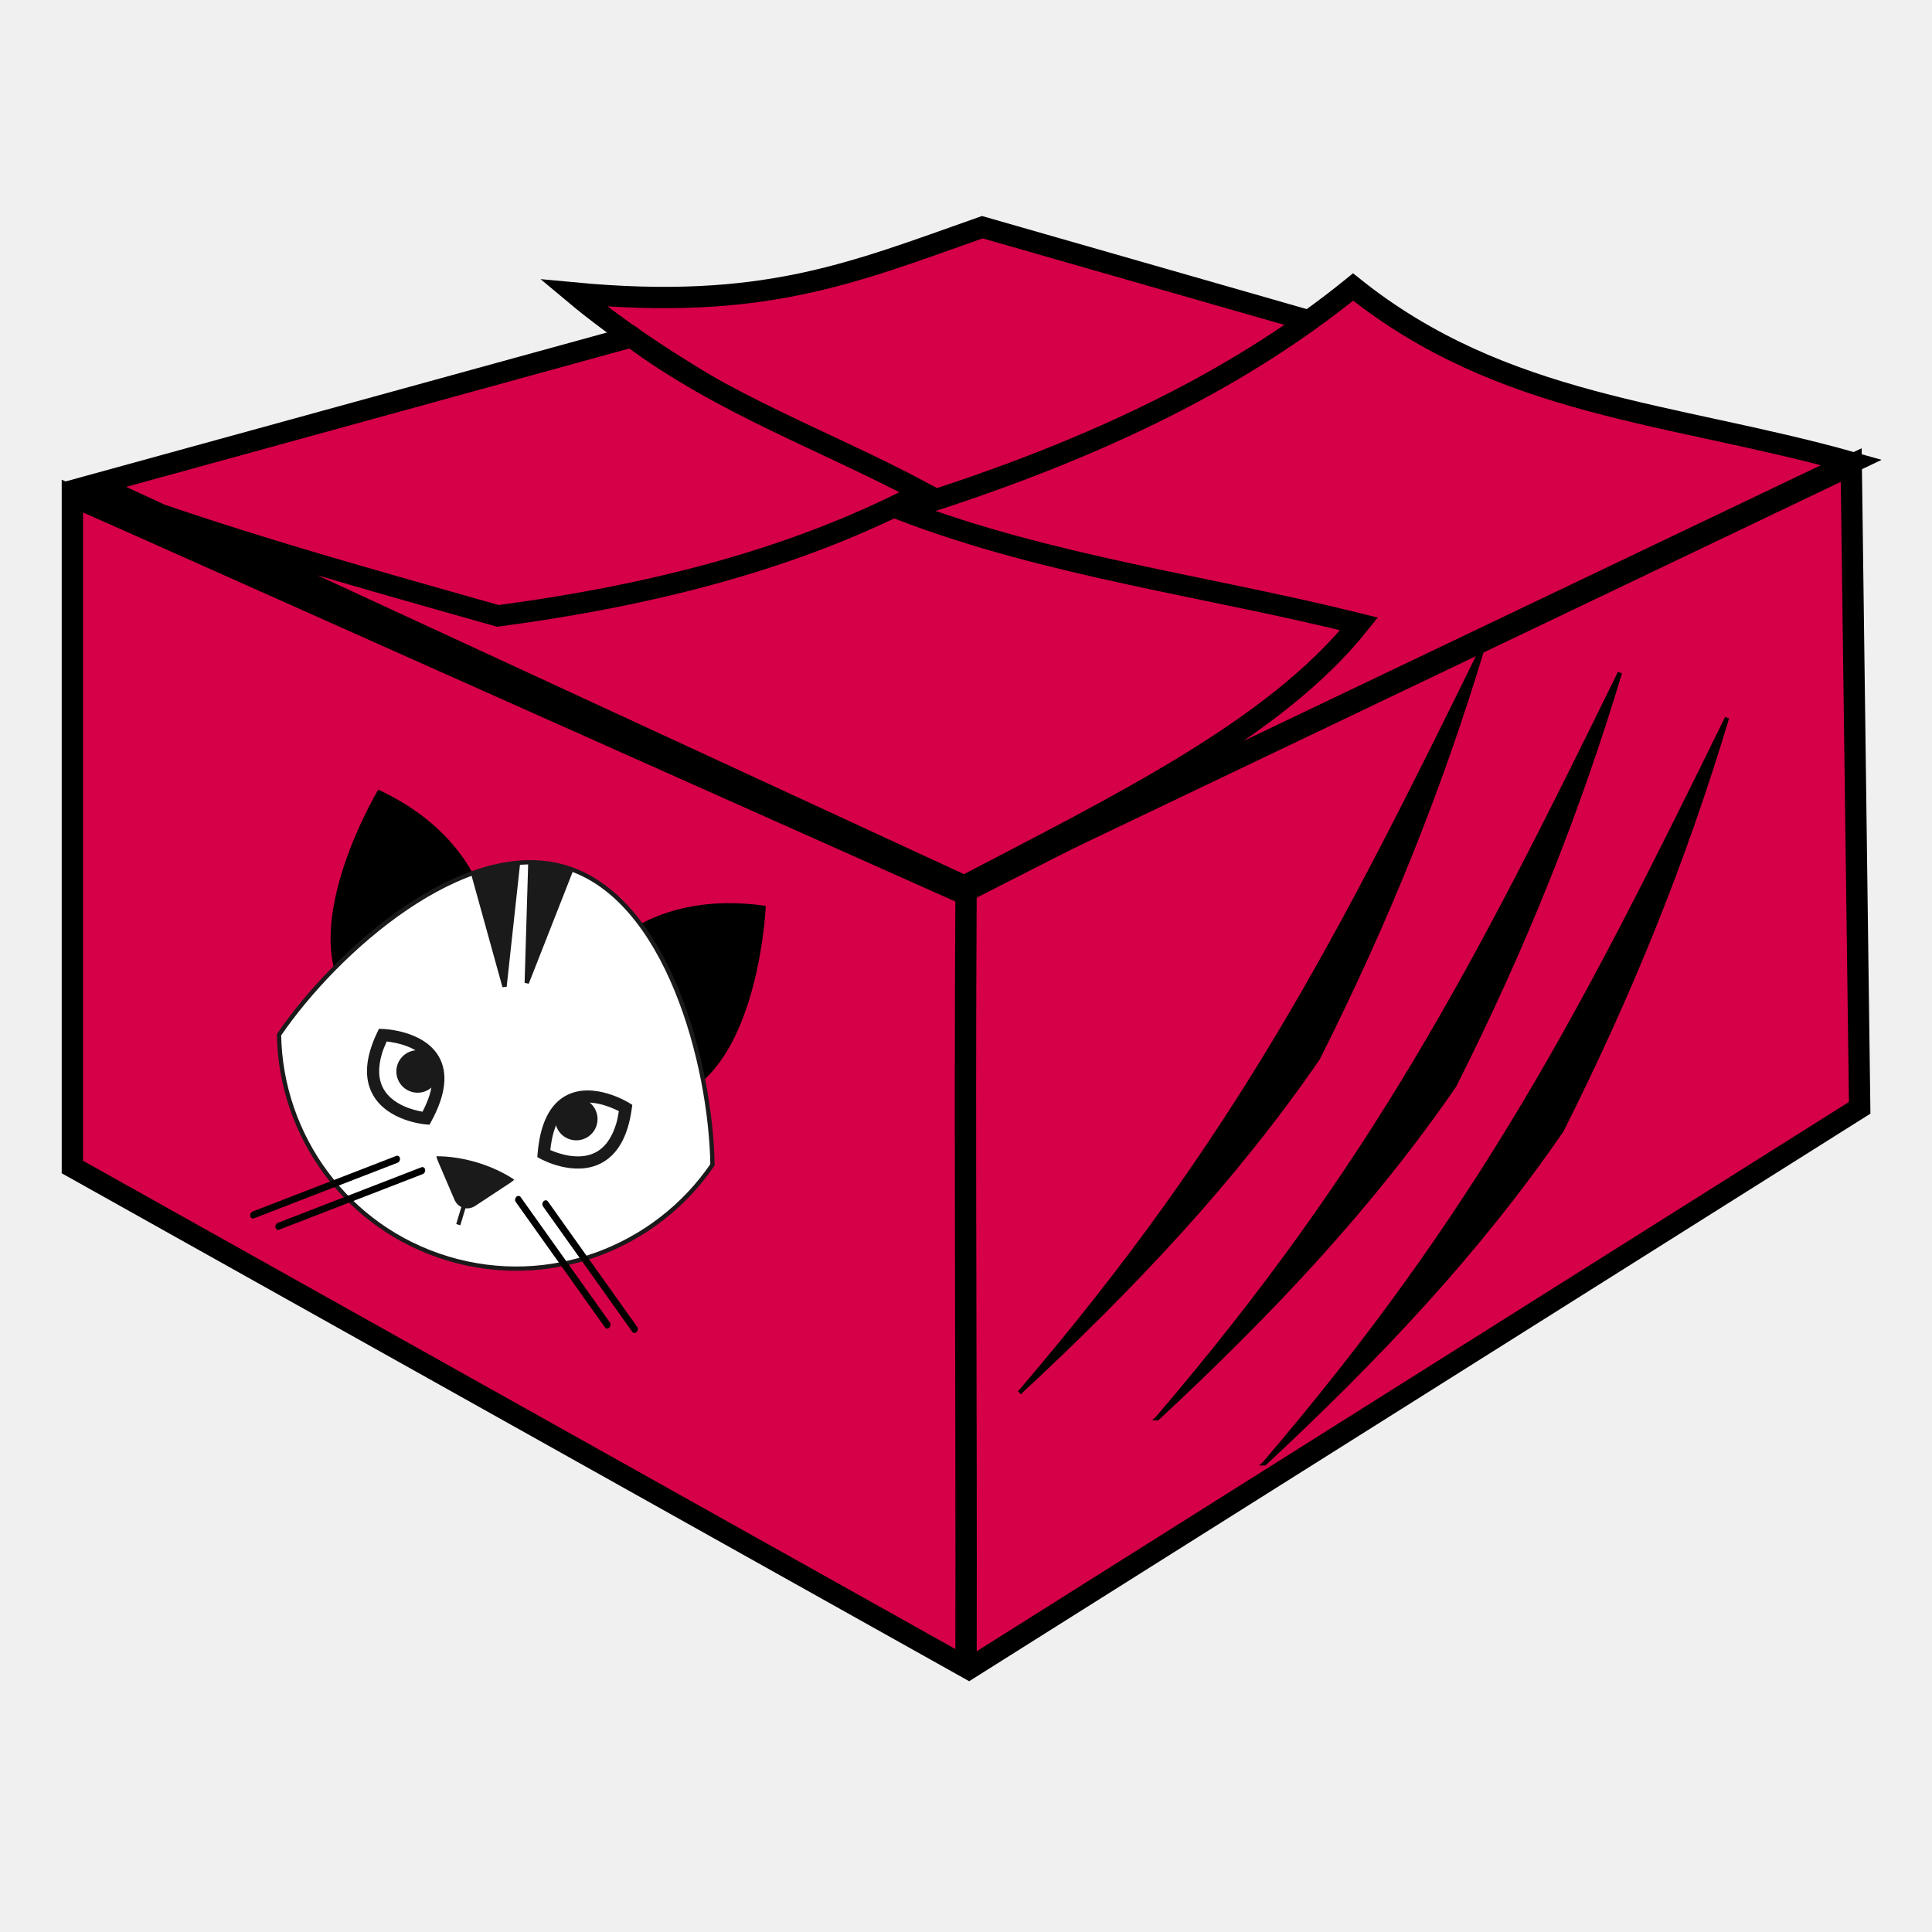
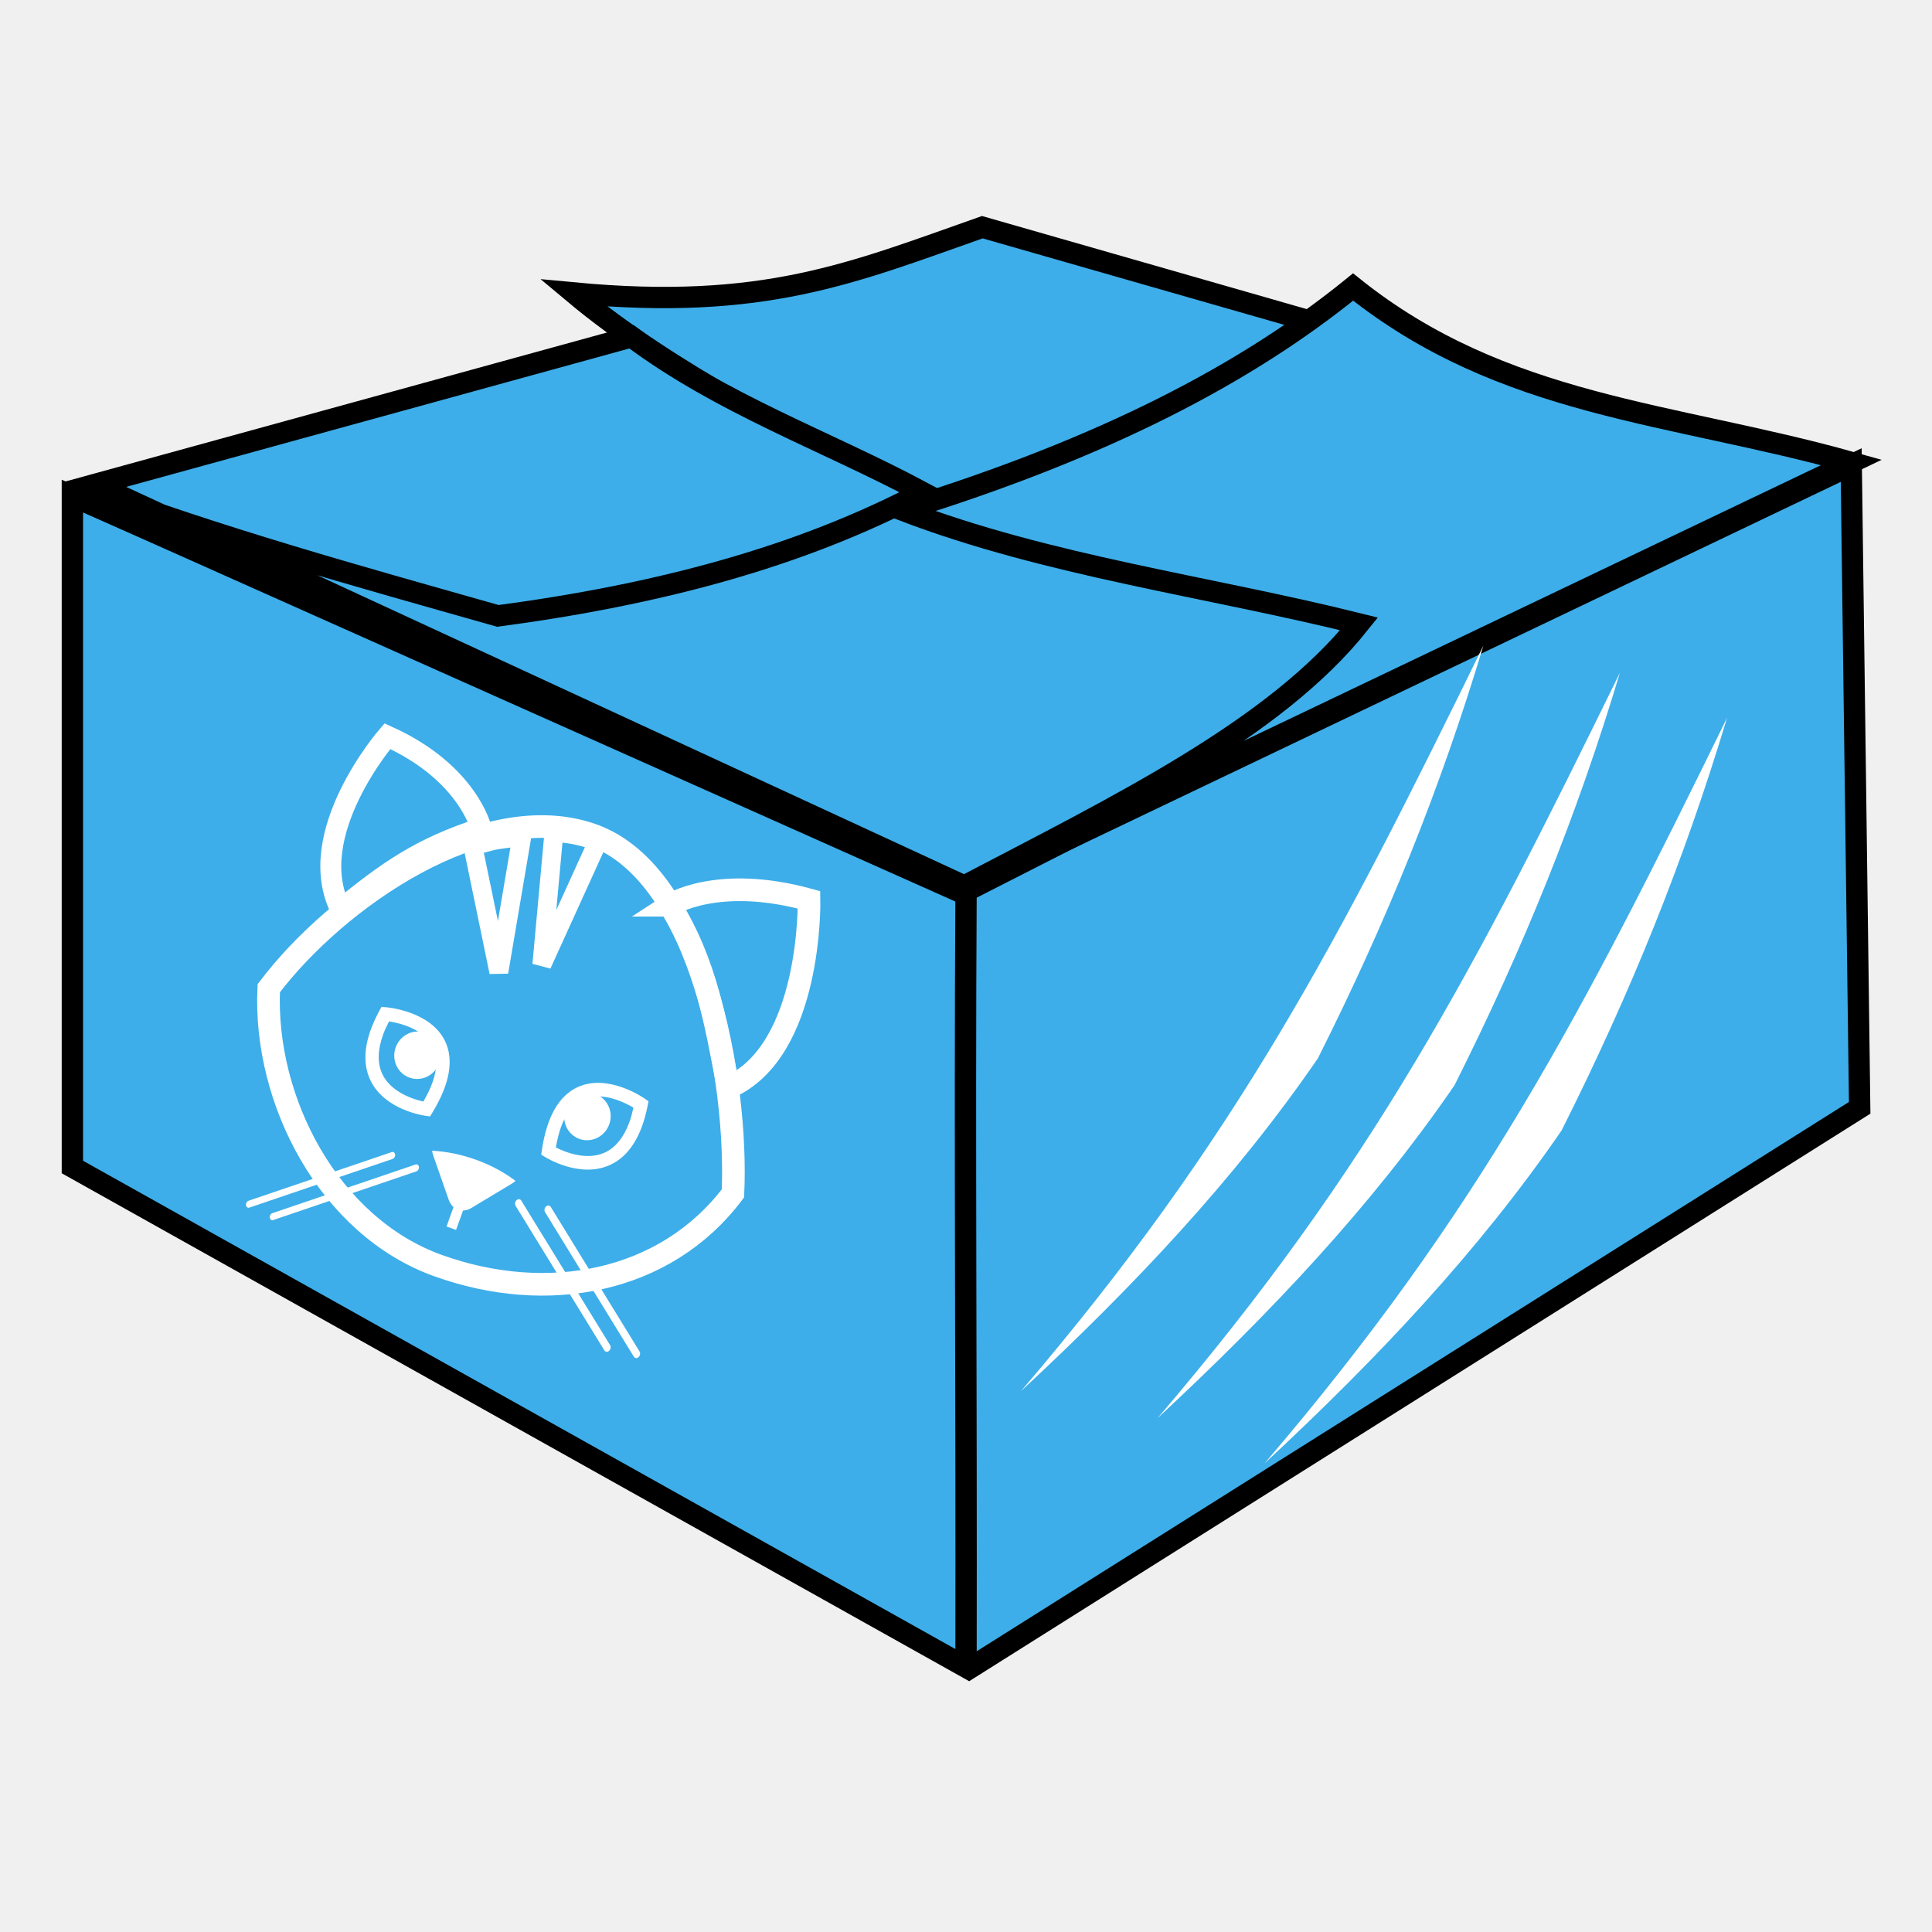
<svg xmlns="http://www.w3.org/2000/svg" xmlns:xlink="http://www.w3.org/1999/xlink" id="svg2" version="1.1" width="512" height="512" viewBox="0 0 512 512">
  <defs id="defs6">
    <linearGradient id="linearGradient3764" x1="1" x2="47" gradientUnits="userSpaceOnUse" gradientTransform="matrix(0,-1,1,0,-1.5e-6,48)">
      <stop stop-color="#32a2f8" stop-opacity="1" id="stop7" />
      <stop offset="1" stop-color="#45a9f9" stop-opacity="1" id="stop9" />
    </linearGradient>
    <linearGradient xlink:href="#linearGradient3764" id="linearGradient3820" gradientUnits="userSpaceOnUse" x1="11.995" y1="24.006" x2="36" y2="24.006" />
    <linearGradient id="linearGradient3012" x1="1" x2="47" gradientUnits="userSpaceOnUse" gradientTransform="matrix(0,-1,1,0,-1.5e-6,48)">
      <stop stop-color="#32a2f8" stop-opacity="1" id="stop3014" />
      <stop offset="1" stop-color="#45a9f9" stop-opacity="1" id="stop3016" />
    </linearGradient>
    <clipPath id="clipPath-121880098">
      <g transform="translate(0,-1004.362)" id="g17">
        <path style="fill:#1890d0" d="m -24,13 c 0,1.105 -0.672,2 -1.5,2 -0.828,0 -1.5,-0.895 -1.5,-2 0,-1.105 0.672,-2 1.5,-2 0.828,0 1.5,0.895 1.5,2 z" transform="matrix(15.33333,0,0,11.5,415,878.8622)" id="path19" />
      </g>
    </clipPath>
    <linearGradient id="linearGradient3022" x1="1" x2="47" gradientUnits="userSpaceOnUse" gradientTransform="matrix(0,-1,1,0,-1.5e-6,48)">
      <stop stop-color="#32a2f8" stop-opacity="1" id="stop3024" />
      <stop offset="1" stop-color="#45a9f9" stop-opacity="1" id="stop3026" />
    </linearGradient>
    <linearGradient id="linearGradient3029" x1="1" x2="47" gradientUnits="userSpaceOnUse" gradientTransform="matrix(0,-1,1,0,-1.5e-6,48)">
      <stop stop-color="#32a2f8" stop-opacity="1" id="stop3031" />
      <stop offset="1" stop-color="#45a9f9" stop-opacity="1" id="stop3033" />
    </linearGradient>
  </defs>
  <path style="fill:#cccccc;fill-opacity:1;fill-rule:evenodd;stroke:none;stroke-width:1.022" d="" id="path3783" />
-   <path style="fill:#d60048;fill-opacity:1;fill-rule:evenodd;stroke:#000000;stroke-width:5.654;stroke-linecap:butt;stroke-linejoin:miter;stroke-miterlimit:4;stroke-dasharray:none;stroke-opacity:1" d="M 256.755,442.251 492.835,293.58 490.594,123.243 256.008,235.307 19.18,131.462 l 0,177.807 z" id="path3399" />
+   <path style="fill:#3daee9;fill-opacity:1;fill-rule:evenodd;stroke:#000000;stroke-width:5.654;stroke-linecap:butt;stroke-linejoin:miter;stroke-miterlimit:4;stroke-dasharray:none;stroke-opacity:1" d="M 256.755,442.251 492.835,293.58 490.594,123.243 256.008,235.307 19.18,131.462 l 0,177.807 z" id="path3399" />
  <path style="fill:none;fill-rule:evenodd;stroke:#000000;stroke-width:5.654;stroke-linecap:butt;stroke-linejoin:miter;stroke-miterlimit:4;stroke-dasharray:none;stroke-opacity:1" d="m 256.008,439.263 c 0.138,-68.733 -0.392,-135.82 0,-202.024" id="path4201" />
-   <path style="fill:#d60048;fill-opacity:1;fill-rule:evenodd;stroke:#000000;stroke-width:5.654;stroke-linecap:butt;stroke-linejoin:miter;stroke-miterlimit:4;stroke-dasharray:none;stroke-opacity:1" d="M 241.307,133.637 C 211.548,114.972 178.091,99.476 152.029,77.641 202.391,82.395 225.811,72.358 260.325,60.208 L 415.109,104.582 367.036,179.597 255.042,236.651 19.433,131.524 Z" id="path4207" />
-   <path style="fill:#d60048;fill-opacity:1;fill-rule:evenodd;stroke:#000000;stroke-width:5.654;stroke-linecap:butt;stroke-linejoin:miter;stroke-miterlimit:4;stroke-dasharray:none;stroke-opacity:1" d="m 490.652,122.544 c -47.721,-13.383 -92.272,-14.616 -132.068,-46.488 -28.175,22.892 -65.858,42.614 -119.39,59.167 38.74,14.792 80.65,20.074 120.974,30.112 -22.364,27.998 -63.745,48.073 -105.126,69.732 z" id="path4203" />
-   <path style="fill:#d60048;fill-opacity:1;fill-rule:evenodd;stroke:#000000;stroke-width:5.654;stroke-linecap:butt;stroke-linejoin:miter;stroke-miterlimit:4;stroke-dasharray:none;stroke-opacity:1" d="M 256.099,235.066 25.244,128.355 167.349,89.263 C 191.473,107.224 218.768,116.733 244.477,130.468 211.724,147.725 174.217,157.586 131.955,163.221 94.095,152.479 58.877,142.794 21.546,128.883" id="path4205" />
-   <path style="fill:#000000;fill-opacity:1;fill-rule:evenodd;stroke:#000000;stroke-width:1.131px;stroke-linecap:butt;stroke-linejoin:miter;stroke-opacity:1" d="m 270.542,368.688 c 57.23,-66.915 84.347,-119.566 122.559,-197.574 -11.446,38.036 -25.533,72.902 -43.847,109.352 -22.011,32.049 -48.777,60.399 -78.713,88.221 z" id="path4209" />
-   <path style="fill:#000000;fill-opacity:1;fill-rule:evenodd;stroke:#000000;stroke-width:1.131px;stroke-linecap:butt;stroke-linejoin:miter;stroke-opacity:1" d="m 306.736,375.848 c 57.23,-66.915 84.347,-119.566 122.559,-197.574 -11.446,38.036 -25.533,72.902 -43.847,109.352 -22.011,32.049 -48.777,60.399 -78.713,88.222 z" id="path4209-2" />
-   <path style="fill:#000000;fill-opacity:1;fill-rule:evenodd;stroke:#000000;stroke-width:1.131px;stroke-linecap:butt;stroke-linejoin:miter;stroke-opacity:1" d="m 335.125,387.802 c 57.23,-66.915 84.347,-119.566 122.559,-197.574 -11.446,38.036 -25.533,72.902 -43.847,109.352 -22.011,32.049 -48.777,60.399 -78.713,88.222 z" id="path4209-5" />
-   <path style="fill:#000000;fill-opacity:1" d="m 130.437,258.205 c 0,0 6.005,-31.92 -30.186,-48.953 0,0 -29.301,48.679 1.32,63.092 30.623,14.41 28.867,-14.139 28.867,-14.139 z" id="path12" />
-   <path style="fill:#000000;fill-opacity:1" d="m 150.801,264.316 c 0,0 12.561,-29.953 52.148,-24.246 0,0 -2.341,56.769 -35.84,51.941 -33.496,-4.83 -16.308,-27.695 -16.308,-27.695 z" id="path19-5" />
-   <path style="fill:#ffffff;fill-opacity:1;stroke:#1a1a1a;stroke-width:1.138;stroke-opacity:1" d="m 118.744,333.545 c 26.901,8.072 54.982,-2.778 70.072,-24.857 -0.438,-26.747 -12.053,-70.771 -38.954,-78.844 -26.893,-8.07 -60.832,22.284 -75.92,44.373 0.435,26.739 17.908,51.258 44.802,59.328 z" id="path30" />
-   <g id="g32" transform="matrix(1.089812,0.3270274,-0.3270274,1.089812,85.45711,191.1209)" style="fill:#000000">
-     <g id="g34" style="fill:#000000">
-       <g id="g36" style="fill:#000000">
-         <line style="fill:#000000" x1="45.942" y1="92.757" x2="17.62" y2="114.775" id="line38" />
-         <linearGradient id="linearGradient3471" gradientUnits="userSpaceOnUse" x1="16.911" y1="103.766" x2="46.651" y2="103.766">
-           <stop offset="0" style="stop-color:#EC008C" id="stop3473" />
-           <stop offset="1" style="stop-color:#C4008C" id="stop3475" />
+   <path style="fill:#3daee9;fill-opacity:1;fill-rule:evenodd;stroke:#000000;stroke-width:5.654;stroke-linecap:butt;stroke-linejoin:miter;stroke-miterlimit:4;stroke-dasharray:none;stroke-opacity:1" d="M 241.307,133.637 C 211.548,114.972 178.091,99.476 152.029,77.641 202.391,82.395 225.811,72.358 260.325,60.208 L 415.109,104.582 367.036,179.597 255.042,236.651 19.433,131.524 Z" id="path4207" />
+   <path style="fill:#3daee9;fill-opacity:1;fill-rule:evenodd;stroke:#000000;stroke-width:5.654;stroke-linecap:butt;stroke-linejoin:miter;stroke-miterlimit:4;stroke-dasharray:none;stroke-opacity:1" d="m 490.652,122.544 c -47.721,-13.383 -92.272,-14.616 -132.068,-46.488 -28.175,22.892 -65.858,42.614 -119.39,59.167 38.74,14.792 80.65,20.074 120.974,30.112 -22.364,27.998 -63.745,48.073 -105.126,69.732 z" id="path4203" />
+   <path style="fill:#3daee9;fill-opacity:1;fill-rule:evenodd;stroke:#000000;stroke-width:5.654;stroke-linecap:butt;stroke-linejoin:miter;stroke-miterlimit:4;stroke-dasharray:none;stroke-opacity:1" d="M 256.099,235.066 25.244,128.355 167.349,89.263 C 191.473,107.224 218.768,116.733 244.477,130.468 211.724,147.725 174.217,157.586 131.955,163.221 94.095,152.479 58.877,142.794 21.546,128.883" id="path4205" />
+   <path style="fill:#ffffff;fill-opacity:1;fill-rule:evenodd;stroke:none;stroke-width:1.131px;stroke-linecap:butt;stroke-linejoin:miter;stroke-opacity:1" d="m 270.542,368.688 c 57.23,-66.915 84.347,-119.566 122.559,-197.574 -11.446,38.036 -25.533,72.902 -43.847,109.352 -22.011,32.049 -48.777,60.399 -78.713,88.221 z" id="path4209" />
+   <path style="fill:#ffffff;fill-opacity:1;fill-rule:evenodd;stroke:none;stroke-width:1.131px;stroke-linecap:butt;stroke-linejoin:miter;stroke-opacity:1" d="m 306.736,375.848 c 57.23,-66.915 84.347,-119.566 122.559,-197.574 -11.446,38.036 -25.533,72.902 -43.847,109.352 -22.011,32.049 -48.777,60.399 -78.713,88.222 z" id="path4209-2" />
+   <path style="fill:#ffffff;fill-opacity:1;fill-rule:evenodd;stroke:none;stroke-width:1.131px;stroke-linecap:butt;stroke-linejoin:miter;stroke-opacity:1" d="m 335.125,387.802 c 57.23,-66.915 84.347,-119.566 122.559,-197.574 -11.446,38.036 -25.533,72.902 -43.847,109.352 -22.011,32.049 -48.777,60.399 -78.713,88.222 z" id="path4209-5" />
+   <path d="m 177.506,239.895 c 0,0 12.447,-8.169 36.899,-1.429 0,0 0.846,40.147 -21.418,49.762 -3.34,-16.955 -5.709,-32.955 -15.48,-48.333 z" id="path19-7" style="fill:none;stroke:#ffffff;stroke-width:6;stroke-miterlimit:4;stroke-dasharray:none;stroke-opacity:1" />
+   <path d="m 116.026,335.378 c 28.807,10.39 60.211,4.736 78.209,-19.111 1.371,-29.854 -8.266,-84.552 -37.073,-94.942 -28.799,-10.387 -67.945,16.717 -85.941,40.574 -1.373,29.845 16.006,63.092 44.805,73.479 z" id="path30" style="fill:none;stroke:#ffffff;stroke-width:6;stroke-miterlimit:4;stroke-dasharray:none;stroke-opacity:1" />
+   <g transform="matrix(1.167034,0.4209181,-0.432305,1.198605,89.53398,174.8163)" id="g32" style="stroke-width:0.071;stroke-miterlimit:4;stroke-dasharray:none">
+     <g id="g34" style="stroke-width:0.071;stroke-miterlimit:4;stroke-dasharray:none" transform="matrix(0.8910504,0,0,0.8910504,5.908134,10.53238)">
+       <g id="g36" style="stroke-width:0.071;stroke-miterlimit:4;stroke-dasharray:none">
+         <line style="fill:none;stroke-width:0.071;stroke-miterlimit:4;stroke-dasharray:none" x1="45.942" y1="92.757" x2="17.62" y2="114.775" id="line38" />
+         <linearGradient id="SVGID_4_" gradientUnits="userSpaceOnUse" x1="16.911" y1="103.766" x2="46.651" y2="103.766">
+           <stop offset="0" style="stop-color:#EC008C" id="stop41" />
+           <stop offset="1" style="stop-color:#C4008C" id="stop43" />
        </linearGradient>
-         <path style="fill:#000000;fill-opacity:1" d="m 45.558,92.045 -28.323,22.019 c -0.328,0.258 -0.423,0.778 -0.208,1.176 0.213,0.392 0.65,0.502 0.978,0.246 L 46.327,93.47 c 0.329,-0.256 0.423,-0.783 0.209,-1.178 -0.212,-0.391 -0.651,-0.502 -0.978,-0.247 z" id="path45" />
+         <path d="m 45.558,92.045 -28.323,22.019 c -0.328,0.258 -0.423,0.778 -0.208,1.176 0.213,0.392 0.65,0.502 0.978,0.246 L 46.327,93.47 c 0.329,-0.256 0.423,-0.783 0.209,-1.178 -0.212,-0.391 -0.651,-0.502 -0.978,-0.247 z" id="path45" style="fill:#ffffff;fill-opacity:1;stroke-width:0.071;stroke-miterlimit:4;stroke-dasharray:none" />
      </g>
-       <g id="g47" style="fill:#000000">
-         <line style="fill:#000000" x1="52.318" y1="93.603" x2="23.992" y2="115.626" id="line49" />
-         <linearGradient id="linearGradient3480" gradientUnits="userSpaceOnUse" x1="23.283" y1="104.614" x2="53.023" y2="104.614">
-           <stop offset="0" style="stop-color:#EC008C" id="stop3482" />
-           <stop offset="1" style="stop-color:#C4008C" id="stop3484" />
+       <g id="g47" style="stroke-width:0.071;stroke-miterlimit:4;stroke-dasharray:none">
+         <line style="fill:none;stroke-width:0.071;stroke-miterlimit:4;stroke-dasharray:none" x1="52.318" y1="93.603" x2="23.992" y2="115.626" id="line49" />
+         <linearGradient id="SVGID_5_" gradientUnits="userSpaceOnUse" x1="23.283" y1="104.614" x2="53.023" y2="104.614">
+           <stop offset="0" style="stop-color:#EC008C" id="stop52" />
+           <stop offset="1" style="stop-color:#C4008C" id="stop54" />
        </linearGradient>
-         <path style="fill:#000000;fill-opacity:1" d="m 51.93,92.896 -28.325,22.016 c -0.329,0.253 -0.42,0.779 -0.206,1.174 0.211,0.395 0.651,0.506 0.978,0.253 L 52.701,94.313 c 0.328,-0.255 0.422,-0.779 0.208,-1.176 -0.215,-0.39 -0.65,-0.501 -0.979,-0.241 z" id="path56" />
+         <path d="m 51.93,92.896 -28.325,22.016 c -0.329,0.253 -0.42,0.779 -0.206,1.174 0.211,0.395 0.651,0.506 0.978,0.253 L 52.701,94.313 c 0.328,-0.255 0.422,-0.779 0.208,-1.176 -0.215,-0.39 -0.65,-0.501 -0.979,-0.241 z" id="path56" style="fill:#ffffff;fill-opacity:1;stroke-width:0.071;stroke-miterlimit:4;stroke-dasharray:none" />
      </g>
    </g>
-     <g id="g58" style="fill:#000000">
-       <g id="g60" style="fill:#000000">
-         <line style="fill:#000000" x1="82.056" y1="92.757" x2="110.378" y2="114.775" id="line62" />
-         <linearGradient id="linearGradient3490" gradientUnits="userSpaceOnUse" x1="81.347" y1="103.766" x2="111.086" y2="103.766">
-           <stop offset="0" style="stop-color:#EC008C" id="stop3492" />
-           <stop offset="1" style="stop-color:#C4008C" id="stop3494" />
+     <g id="g58" style="stroke-width:0.071;stroke-miterlimit:4;stroke-dasharray:none">
+       <g id="g60" style="stroke-width:0.071;stroke-miterlimit:4;stroke-dasharray:none">
+         <line style="fill:none;stroke-width:0.071;stroke-miterlimit:4;stroke-dasharray:none" x1="82.056" y1="92.757" x2="110.378" y2="114.775" id="line62" />
+         <linearGradient id="SVGID_6_" gradientUnits="userSpaceOnUse" x1="81.347" y1="103.766" x2="111.086" y2="103.766">
+           <stop offset="0" style="stop-color:#EC008C" id="stop65" />
+           <stop offset="1" style="stop-color:#C4008C" id="stop67" />
        </linearGradient>
-         <path style="fill:#000000;fill-opacity:1" d="m 82.44,92.045 28.324,22.019 c 0.327,0.258 0.42,0.778 0.207,1.176 -0.211,0.392 -0.65,0.502 -0.979,0.246 L 81.671,93.47 c -0.328,-0.256 -0.424,-0.783 -0.209,-1.178 0.215,-0.391 0.654,-0.502 0.978,-0.247 z" id="path69" />
+         <path d="m 82.44,92.045 28.324,22.019 c 0.327,0.258 0.42,0.778 0.207,1.176 -0.211,0.392 -0.65,0.502 -0.979,0.246 L 81.671,93.47 c -0.328,-0.256 -0.424,-0.783 -0.209,-1.178 0.215,-0.391 0.654,-0.502 0.978,-0.247 z" id="path69" style="fill:#ffffff;fill-opacity:1;stroke-width:0.071;stroke-miterlimit:4;stroke-dasharray:none" />
      </g>
-       <g id="g71" style="fill:#000000">
-         <line style="fill:#000000" x1="75.683" y1="93.603" x2="104.005" y2="115.626" id="line73" />
-         <linearGradient id="linearGradient3499" gradientUnits="userSpaceOnUse" x1="74.974" y1="104.613" x2="104.712" y2="104.613">
-           <stop offset="0" style="stop-color:#EC008C" id="stop3501" />
-           <stop offset="1" style="stop-color:#C4008C" id="stop3503" />
+       <g id="g71" style="stroke-width:0.071;stroke-miterlimit:4;stroke-dasharray:none">
+         <line style="fill:none;stroke-width:0.071;stroke-miterlimit:4;stroke-dasharray:none" x1="75.683" y1="93.603" x2="104.005" y2="115.626" id="line73" />
+         <linearGradient id="SVGID_7_" gradientUnits="userSpaceOnUse" x1="74.974" y1="104.613" x2="104.712" y2="104.613">
+           <stop offset="0" style="stop-color:#EC008C" id="stop76" />
+           <stop offset="1" style="stop-color:#C4008C" id="stop78" />
        </linearGradient>
-         <path style="fill:#000000;fill-opacity:1" d="m 76.067,92.896 28.323,22.016 c 0.325,0.253 0.42,0.779 0.208,1.174 -0.217,0.392 -0.652,0.506 -0.979,0.253 L 75.298,94.312 c -0.328,-0.255 -0.424,-0.779 -0.209,-1.176 0.215,-0.389 0.654,-0.5 0.978,-0.24 z" id="path80" />
+         <path d="m 76.067,92.896 28.323,22.016 c 0.325,0.253 0.42,0.779 0.208,1.174 -0.217,0.392 -0.652,0.506 -0.979,0.253 L 75.298,94.312 c -0.328,-0.255 -0.424,-0.779 -0.209,-1.176 0.215,-0.389 0.654,-0.5 0.978,-0.24 z" id="path80" style="fill:#ffffff;fill-opacity:1;stroke-width:0.071;stroke-miterlimit:4;stroke-dasharray:none" />
      </g>
    </g>
  </g>
-   <path style="fill:#ffffff" d="m 101.424,274.292 c 0,0 23.074,0.719 11.49,22.078 -7.6e-4,-2.5e-4 -21.222,-1.708 -11.49,-22.078 z" id="path82" />
-   <path style="fill:#ffffff" d="m 165.83,293.618 c 0,0 -19.657,-12.103 -21.743,12.106 0,0 18.652,10.257 21.743,-12.106 z" id="path84" />
-   <line style="fill:#1a1a1a;fill-opacity:1;stroke:#1a1a1a;stroke-width:1.138;stroke-opacity:1" x1="124.117" y1="315.653" x2="121.446" y2="324.551" id="line86" />
-   <path style="fill:#1a1a1a;fill-opacity:1;stroke:#1a1a1a;stroke-width:1.138;stroke-opacity:1" d="m 131.157,230.179 c -2.05,0.449 -5.636,1.734 -5.636,1.734 l 8.184,29.544 3.521,-32.3 c 0,0 -3.87,0.54 -6.069,1.022 z" id="path93" />
-   <path style="fill:#1a1a1a;fill-opacity:1;stroke:#1a1a1a;stroke-width:1.138;stroke-opacity:1" d="m 146.819,229.581 c -3.2,-0.594 -6.284,-0.516 -6.284,-0.516 l -0.941,31.425 11.637,-29.633 c -9.7e-4,5.6e-4 -1.213,-0.681 -4.413,-1.277 z" id="path100" />
-   <circle style="fill:#1a1a1a;fill-opacity:1" cx="187.612" cy="240.158" id="circle107" transform="matrix(0.957806,0.2874155,-0.2874155,0.957806,0,0)" r="5.633" />
-   <circle style="fill:#1a1a1a;fill-opacity:1" cx="231.516" cy="240.158" id="circle114" transform="matrix(0.957806,0.2874155,-0.2874155,0.957806,0,0)" r="5.633" />
-   <path style="fill:#1a1a1a;fill-opacity:1" d="m 101.474,272.685 -1.05,-0.035 -0.452,0.943 c -3.214,6.724 -3.575,12.325 -1.084,16.657 3.942,6.845 13.49,7.689 13.893,7.723 l 1.05,0.087 0.495,-0.926 c 3.806,-7.01 4.467,-12.773 1.973,-17.122 -3.978,-6.914 -14.382,-7.312 -14.826,-7.327 z m 12.035,8.944 c 1.264,2.212 1.386,5.042 0.359,8.462 -0.42,1.399 -1.081,2.927 -1.891,4.524 -2.336,-0.397 -7.888,-1.767 -10.302,-5.983 -1.432,-2.496 -1.575,-5.681 -0.429,-9.499 0.295,-0.984 0.763,-2.054 1.234,-3.128 2.46,0.274 8.582,1.356 11.028,5.625 z" id="path116" />
-   <path style="fill:#1a1a1a;fill-opacity:1" d="m 150.262,290.204 c -4.48,2.256 -7.098,7.431 -7.781,15.383 l -0.092,1.044 0.92,0.504 c 0.355,0.195 8.791,4.749 15.85,1.203 4.467,-2.242 7.248,-7.121 8.265,-14.499 l 0.143,-1.038 -0.896,-0.552 c -0.372,-0.229 -9.282,-5.627 -16.408,-2.045 z m -3.517,9.748 c 1.024,-3.412 2.684,-5.713 4.957,-6.864 4.392,-2.218 10.101,0.251 12.305,1.378 -0.2,1.153 -0.401,2.308 -0.696,3.29 -1.146,3.819 -3.018,6.4 -5.585,7.695 -4.338,2.185 -9.723,0.277 -11.897,-0.678 0.21,-1.776 0.496,-3.419 0.917,-4.82 z" id="path118" />
-   <g id="g120" transform="matrix(1.089812,0.3270274,-0.3270274,1.089812,85.45711,191.1209)">
-     <path style="fill:#1a1a1a;fill-opacity:1" d="m 61.447,97.878 c 1.404,1.677 3.7,1.677 5.101,0 L 72.9,90.282 c 0.246,-0.298 0.438,-0.579 0.568,-0.852 -2.842,-0.854 -6.055,-1.338 -9.464,-1.338 -3.409,0 -6.628,0.484 -9.466,1.338 0.133,0.272 0.315,0.558 0.565,0.852 l 6.344,7.596 z" id="path122" />
+   <line x1="123.127" y1="315.699" x2="119.598" y2="325.486" id="line86" style="fill:none;stroke:#ffffff;stroke-width:2.685;stroke-miterlimit:4;stroke-dasharray:none;stroke-opacity:1" />
+   <path d="m 131.582,222.603 c -2.269,0.395 -6.272,1.643 -6.272,1.643 l 6.891,33.373 6.076,-35.842 c 0,0 -4.261,0.403 -6.696,0.826 z" id="path93" style="fill:none;stroke:#ffffff;stroke-width:5;stroke-miterlimit:4;stroke-dasharray:none;stroke-opacity:1" />
+   <path d="m 153.616,221.547 c -3.452,-0.828 -6.824,-0.899 -6.824,-0.899 l -3.199,35 14.751,-32.449 c -0.001,6e-4 -1.277,-0.822 -4.729,-1.651 z" id="path100" style="fill:none;stroke:#ffffff;stroke-width:5;stroke-miterlimit:4;stroke-dasharray:none;stroke-opacity:1" />
+   <ellipse cx="198.957" cy="225.519" id="circle107" style="fill:#ffffff;fill-opacity:1;stroke-width:1.001;stroke-miterlimit:4;stroke-dasharray:none" rx="6.142" ry="6.308" transform="matrix(0.9406854,0.3392802,-0.3392802,0.9406854,0,0)" />
+   <ellipse cx="246.828" cy="225.519" id="circle114" style="fill:#ffffff;fill-opacity:1;stroke-width:1.001;stroke-miterlimit:4;stroke-dasharray:none" rx="6.142" ry="6.308" transform="matrix(0.9406854,0.3392802,-0.3392802,0.9406854,0,0)" />
+   <path d="m 102.244,266.922 -1.144,-0.093 -0.558,1.029 c -3.973,7.334 -4.754,13.562 -2.335,18.522 3.83,7.837 14.194,9.271 14.632,9.33 l 1.14,0.151 0.605,-1.008 c 4.639,-7.622 5.759,-14.016 3.338,-18.995 -3.864,-7.916 -15.195,-8.896 -15.677,-8.936 z m 12.519,10.596 c 1.227,2.533 1.164,5.694 -0.192,9.456 -0.555,1.539 -1.383,3.209 -2.377,4.948 -2.523,-0.563 -8.488,-2.377 -10.832,-7.204 -1.391,-2.857 -1.327,-6.417 0.188,-10.617 0.39,-1.082 0.974,-2.252 1.564,-3.425 2.666,0.432 9.274,1.955 11.649,6.842 z" id="path116" style="fill:#ffffff;fill-opacity:1;stroke-width:1.001;stroke-miterlimit:4;stroke-dasharray:none" />
+   <path d="m 153.156,288.065 c -5.046,2.286 -8.262,7.921 -9.557,16.756 l -0.173,1.159 0.97,0.61 c 0.374,0.236 9.268,5.75 17.218,2.159 5.031,-2.271 8.405,-7.568 10.024,-15.745 l 0.228,-1.151 -0.94,-0.662 c -0.39,-0.275 -9.743,-6.754 -17.77,-3.127 z m -4.513,10.691 c 1.354,-3.753 3.324,-6.233 5.886,-7.4 4.948,-2.248 11.008,0.801 13.336,2.171 -0.298,1.276 -0.598,2.553 -0.987,3.633 -1.515,4.2 -3.737,6.982 -6.629,8.294 -4.887,2.213 -10.633,-0.193 -12.94,-1.37 0.352,-1.97 0.778,-3.787 1.334,-5.329 z" id="path118" style="fill:#ffffff;fill-opacity:1;stroke-width:1.001;stroke-miterlimit:4;stroke-dasharray:none" />
+   <g transform="matrix(1.167034,0.4209181,-0.432305,1.198605,89.53398,174.8163)" id="g120" style="stroke-width:0.071;stroke-miterlimit:4;stroke-dasharray:none">
+     <path d="m 61.447,97.878 c 1.404,1.677 3.7,1.677 5.101,0 L 72.9,90.282 c 0.246,-0.298 0.438,-0.579 0.568,-0.852 -2.842,-0.854 -6.055,-1.338 -9.464,-1.338 -3.409,0 -6.628,0.484 -9.466,1.338 0.133,0.272 0.315,0.558 0.565,0.852 l 6.344,7.596 z" id="path122" style="fill:#ffffff;fill-opacity:1;stroke-width:0.071;stroke-miterlimit:4;stroke-dasharray:none" />
  </g>
+   <path d="m 127.488,219.524 c 0,0 -3.448,-14.798 -24.831,-24.433 0,0 -22.528,25.942 -12.355,45.928 12.385,-10.097 21.154,-16.316 37.186,-21.495 z" id="path19-8" style="fill:none;stroke:#ffffff;stroke-width:5.548;stroke-miterlimit:4;stroke-dasharray:none;stroke-opacity:1" />
</svg>
